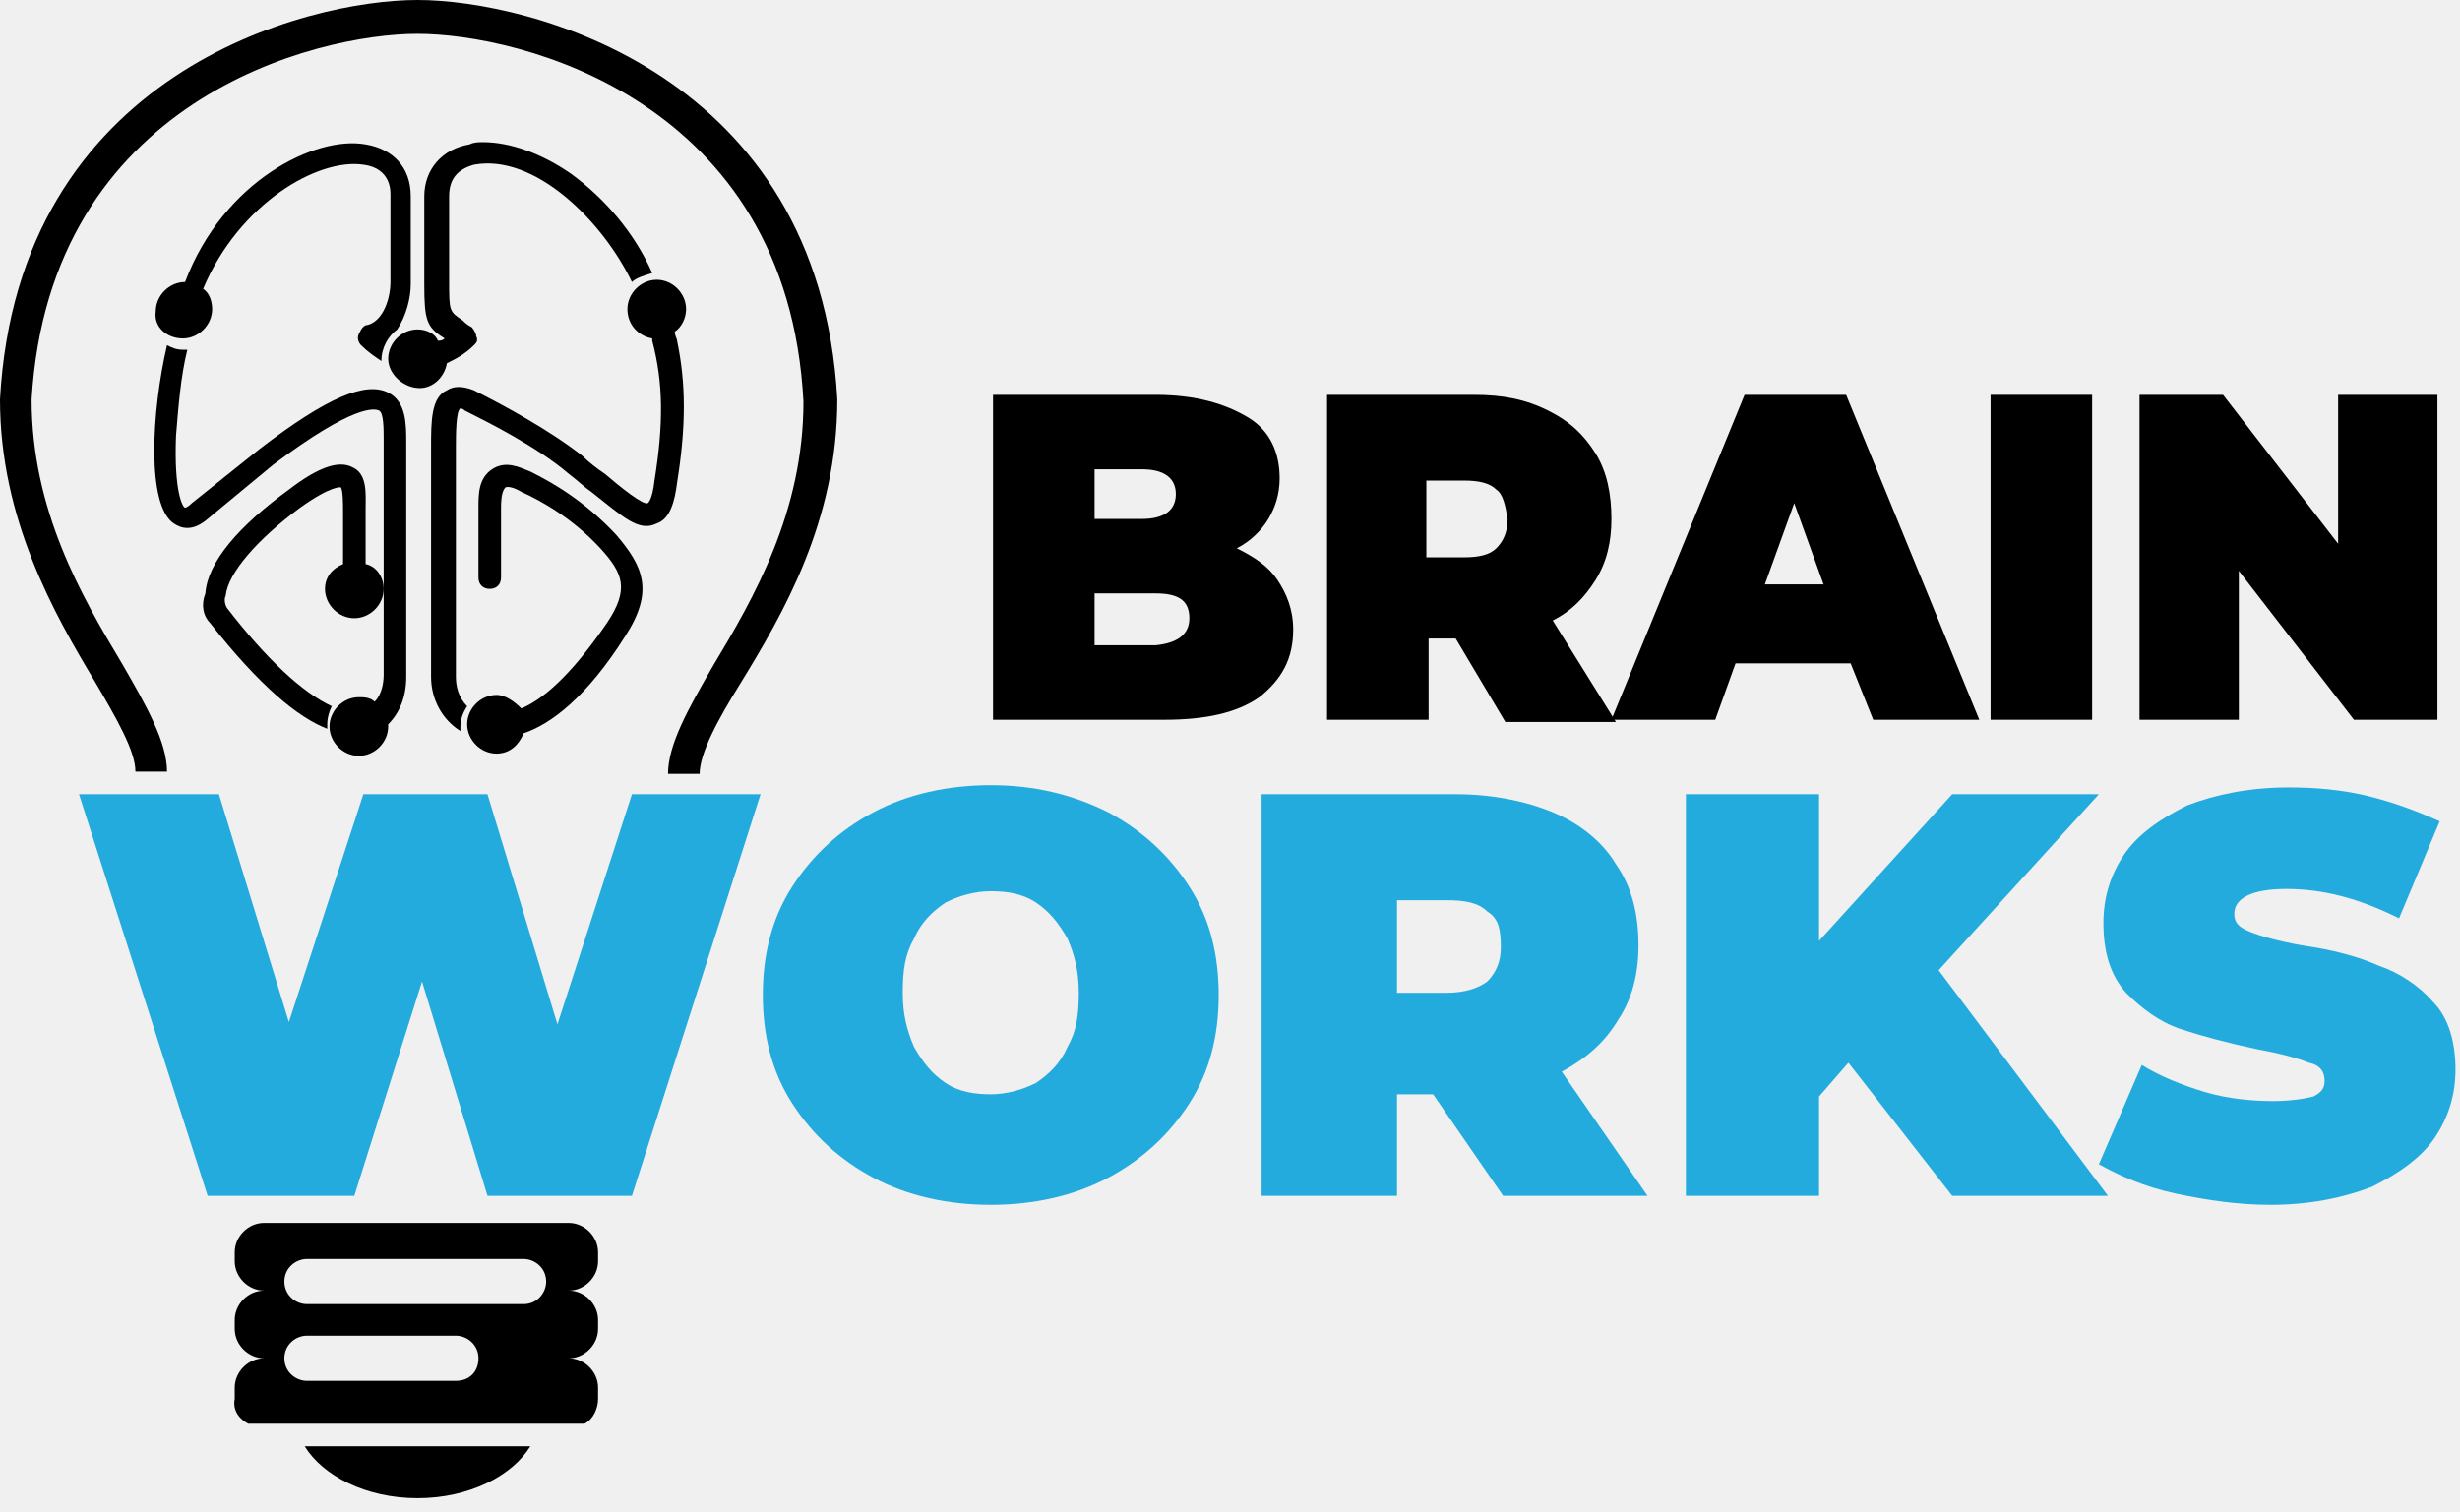
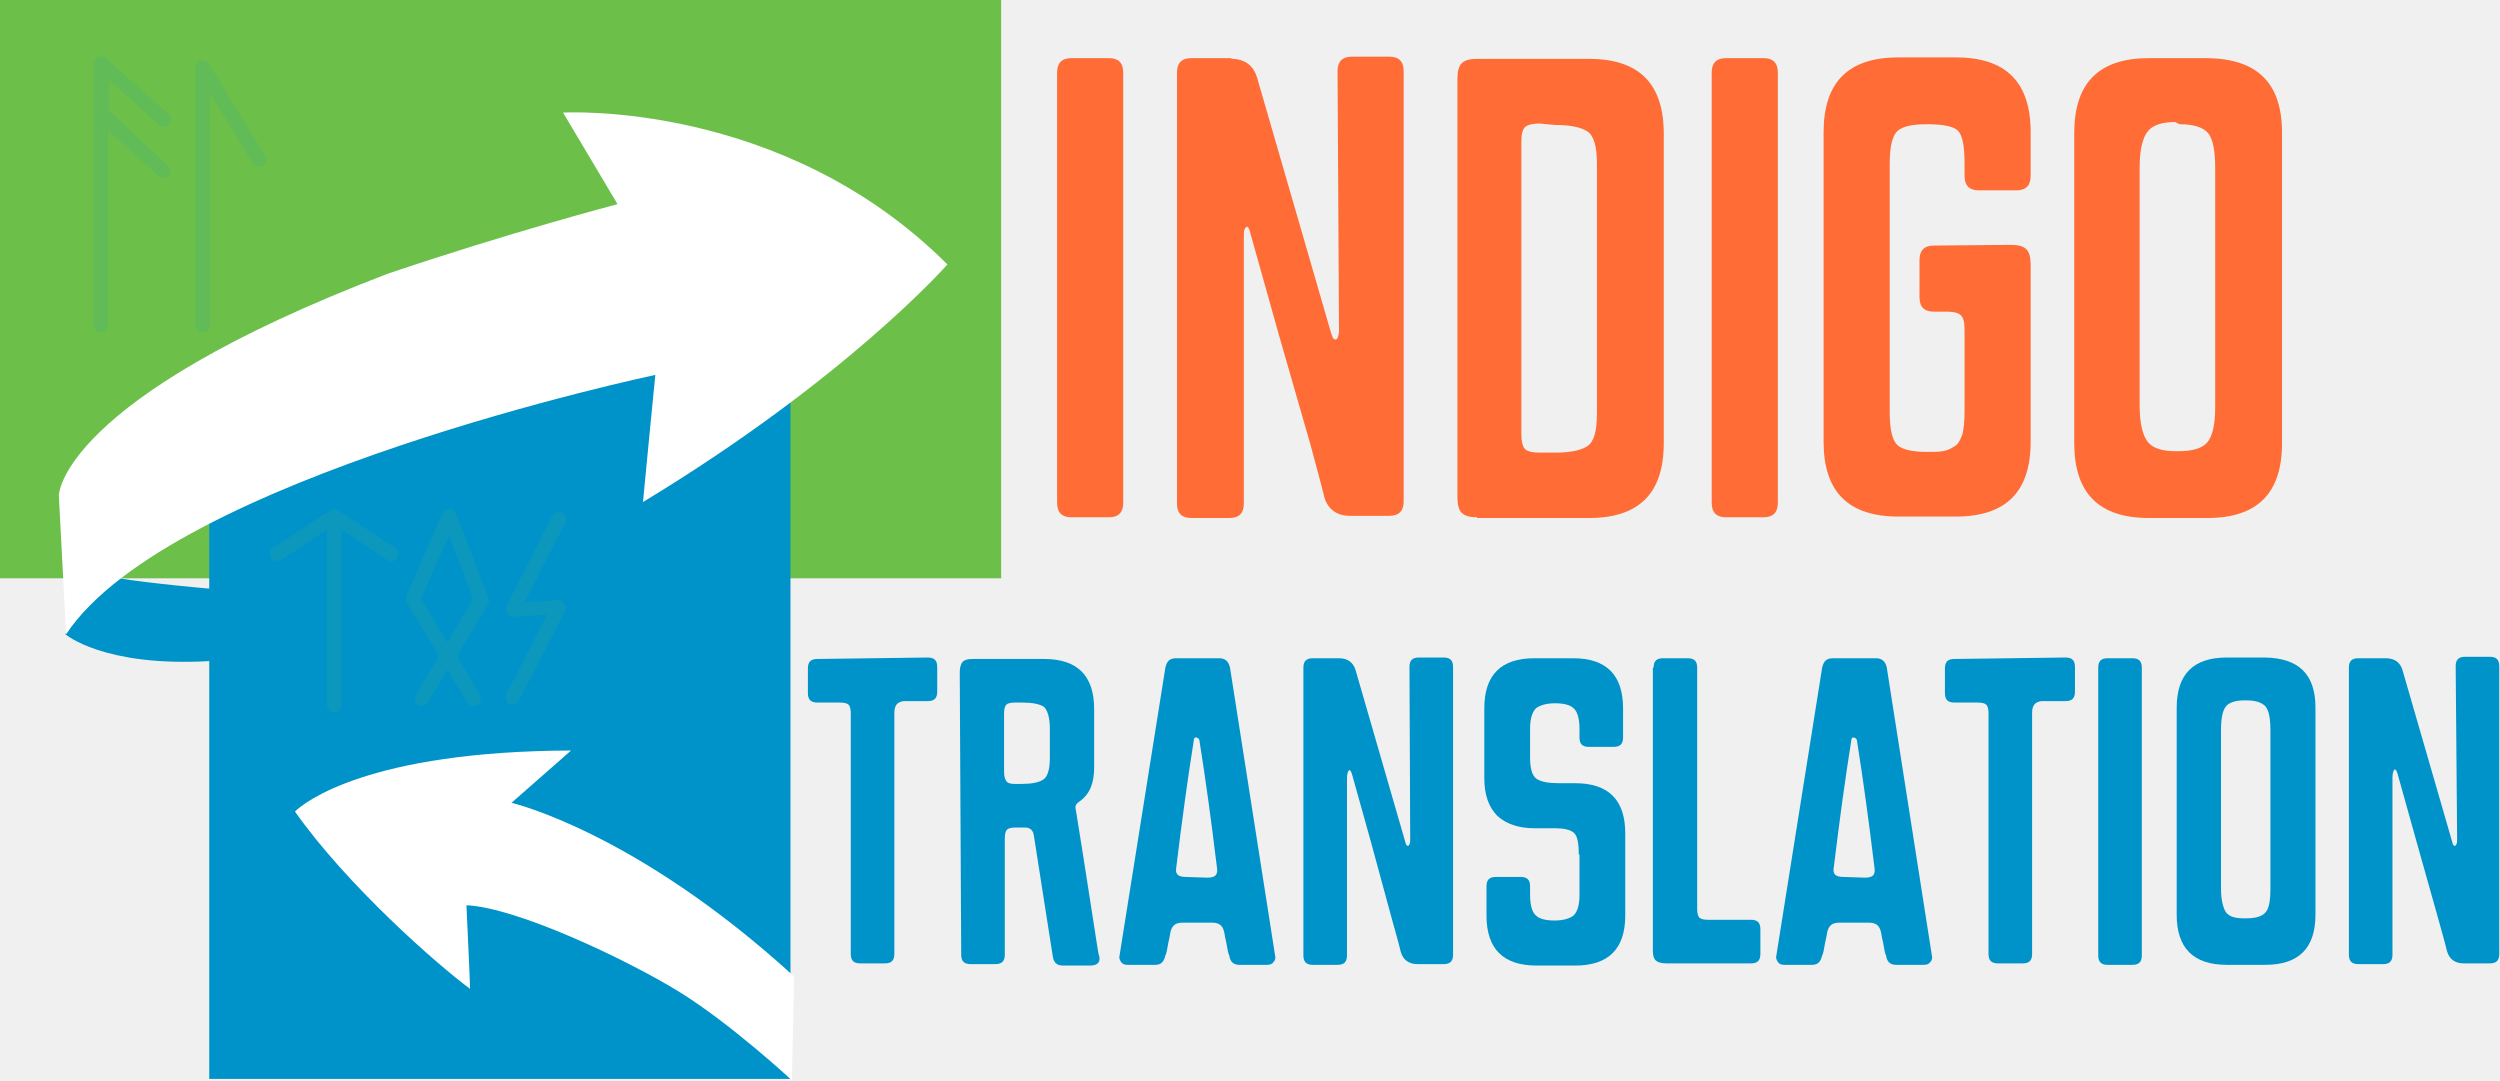
- <svg xmlns="http://www.w3.org/2000/svg" viewBox="0 0 109 67">
-   <path d="M56.6,25.7c0.4,0.6,0.7,1.3,0.7,2.2c0,1.3-0.5,2.2-1.5,3c-1,0.7-2.4,1-4.2,1H44V17.5h7.2c1.8,0,3.1,0.4,4.1,1  s1.4,1.6,1.4,2.7c0,0.7-0.2,1.3-0.5,1.8c-0.3,0.5-0.8,1-1.4,1.3C55.6,24.7,56.2,25.1,56.6,25.7z M48.5,20.8V23h2.1  c1,0,1.5-0.4,1.5-1.1s-0.5-1.1-1.5-1.1H48.5z M52.7,27.4c0-0.8-0.5-1.1-1.5-1.1h-2.7v2.3h2.7C52.2,28.5,52.7,28.1,52.7,27.4z" />
-   <path d="M64.5,28.3h-1.2v3.6h-4.5V17.5h6.5c1.3,0,2.3,0.2,3.3,0.7s1.6,1.1,2.1,1.9c0.5,0.8,0.7,1.8,0.7,2.9c0,1-0.2,1.9-0.7,2.7  s-1.1,1.4-1.9,1.8l2.8,4.5h-4.9L64.5,28.3z M66.3,21.7c-0.3-0.3-0.8-0.4-1.4-0.4h-1.7v3.4h1.7c0.6,0,1.1-0.1,1.4-0.4  c0.3-0.3,0.5-0.7,0.5-1.3C66.7,22.4,66.6,21.9,66.3,21.7z" />
-   <path d="M82,29.4h-5.1L76,31.9h-4.6l5.9-14.4h4.5l5.9,14.4H83L82,29.4z M80.8,25.9l-1.3-3.6l-1.3,3.6H80.8z" />
-   <path d="M88.2,17.5h4.5v14.4h-4.5V17.5z" />
-   <path d="M108,17.5v14.4h-3.7l-5.1-6.6v6.6h-4.4V17.5h3.7l5.1,6.6v-6.6H108z" />
-   <path fill="#24abde" d="M33.7,35.2L28,53h-6.4l-2.9-9.5l-3,9.5H9.2L3.5,35.2h6.2l3.1,10.1l3.3-10.1h5.5l3.1,10.2L28,35.2H33.7z" />
-   <path fill="#24abde" d="M38.7,52.2c-1.5-0.8-2.7-1.9-3.6-3.3c-0.9-1.4-1.3-3-1.3-4.8c0-1.8,0.4-3.4,1.3-4.8c0.9-1.4,2.1-2.5,3.6-3.3  c1.5-0.8,3.3-1.2,5.2-1.2s3.6,0.4,5.2,1.2c1.5,0.8,2.7,1.9,3.6,3.3c0.9,1.4,1.3,3,1.3,4.8c0,1.8-0.4,3.4-1.3,4.8  c-0.9,1.4-2.1,2.5-3.6,3.3c-1.5,0.8-3.3,1.2-5.2,1.2C42,53.4,40.2,53,38.7,52.2z M45.9,48c0.6-0.4,1.1-0.9,1.4-1.6  c0.4-0.7,0.5-1.4,0.5-2.4s-0.2-1.7-0.5-2.4c-0.4-0.7-0.8-1.2-1.4-1.6c-0.6-0.4-1.3-0.5-2-0.5s-1.4,0.2-2,0.5  c-0.6,0.4-1.1,0.9-1.4,1.6c-0.4,0.7-0.5,1.4-0.5,2.4s0.2,1.7,0.5,2.4c0.4,0.7,0.8,1.2,1.4,1.6c0.6,0.4,1.3,0.5,2,0.5  S45.3,48.3,45.9,48z" />
-   <path fill="#24abde" d="M63.5,48.5h-1.6V53h-6V35.2h8.6c1.6,0,3.1,0.3,4.3,0.8s2.2,1.3,2.8,2.3c0.7,1,1,2.2,1,3.6  c0,1.3-0.3,2.4-0.9,3.3c-0.6,1-1.4,1.7-2.5,2.3L73,53h-6.4L63.5,48.5z M65.9,40.4c-0.4-0.4-1-0.5-1.8-0.5h-2.2V44h2.2  c0.8,0,1.4-0.2,1.8-0.5c0.4-0.4,0.6-0.9,0.6-1.5C66.5,41.2,66.4,40.7,65.9,40.4z" />
-   <path fill="#24abde" d="M81.9,47.1l-1.3,1.5V53h-5.9V35.2h5.9v6.5l5.9-6.5H93L85.9,43l7.5,10h-6.9L81.9,47.1z" />
-   <path fill="#24abde" d="M96.4,52.9c-1.4-0.3-2.5-0.8-3.4-1.3l1.9-4.4c0.8,0.5,1.8,0.9,2.8,1.2c1,0.3,2.1,0.4,3,0.4  c0.8,0,1.4-0.1,1.8-0.2c0.4-0.2,0.5-0.4,0.5-0.7c0-0.4-0.2-0.7-0.7-0.8c-0.5-0.2-1.2-0.4-2.3-0.6c-1.4-0.3-2.5-0.6-3.4-0.9  c-0.9-0.3-1.7-0.9-2.4-1.6c-0.7-0.8-1-1.8-1-3.1c0-1.1,0.3-2.1,0.9-3c0.6-0.9,1.6-1.6,2.8-2.2c1.3-0.5,2.8-0.8,4.5-0.8  c1.2,0,2.4,0.1,3.6,0.4c1.2,0.3,2.2,0.7,3.1,1.1l-1.8,4.3c-1.8-0.9-3.4-1.3-5-1.3c-1.5,0-2.3,0.4-2.3,1.1c0,0.4,0.2,0.6,0.7,0.8  c0.5,0.2,1.2,0.4,2.3,0.6c1.4,0.2,2.5,0.5,3.4,0.9c0.9,0.3,1.8,0.9,2.4,1.6c0.7,0.7,1,1.8,1,3c0,1.1-0.3,2.1-0.9,3  c-0.6,0.9-1.6,1.6-2.8,2.2c-1.3,0.5-2.8,0.8-4.5,0.8C99.2,53.4,97.8,53.2,96.4,52.9z" />
-   <path d="M11,63.1h14.9c0.4-0.2,0.6-0.7,0.6-1.1v-0.5c0-0.7-0.6-1.3-1.3-1.3c0.7,0,1.3-0.6,1.3-1.3v-0.4c0-0.7-0.6-1.3-1.3-1.3  c0.7,0,1.3-0.6,1.3-1.3v-0.4c0-0.7-0.6-1.3-1.3-1.3H11.7c-0.7,0-1.3,0.6-1.3,1.3v0.4c0,0.7,0.6,1.3,1.3,1.3c-0.7,0-1.3,0.6-1.3,1.3  v0.4c0,0.7,0.6,1.3,1.3,1.3c-0.7,0-1.3,0.6-1.3,1.3V62C10.3,62.5,10.6,62.9,11,63.1z M13.6,55.8h9.6c0.5,0,1,0.4,1,1  c0,0.5-0.4,1-1,1h-9.6c-0.5,0-1-0.4-1-1C12.6,56.2,13.1,55.8,13.6,55.8z M13.6,59.2h6.6c0.5,0,1,0.4,1,1s-0.4,1-1,1h-6.6  c-0.5,0-1-0.4-1-1S13.1,59.2,13.6,59.2z" />
-   <path d="M13.5,64.1c0.8,1.3,2.7,2.3,5,2.3s4.2-1,5-2.3H13.5z" />
-   <path d="M37.1,17.7C36.3,3.2,23.4,0,18.5,0l0,0l0,0l0,0C13.6,0,0.8,3.2,0,17.7v0c0,5.3,2.4,9.5,4.2,12.5c1,1.7,1.8,3.1,1.8,4l1.4,0  c0-1.3-0.9-2.9-2-4.8c-1.8-3-4-6.8-4-11.7C2.2,4.4,14,1.5,18.5,1.5l0,0l0,0l0,0c4.5,0,16.4,2.9,17.1,16.3c0,4.9-2.2,8.7-4,11.7  c-1.1,1.9-2,3.5-2,4.8l1.4,0c0-0.9,0.8-2.4,1.8-4C34.7,27.2,37.1,23.1,37.1,17.7L37.1,17.7z" />
-   <path d="M22,30.8c-0.7,0-1.3,0.6-1.3,1.3s0.6,1.3,1.3,1.3c0.6,0,1-0.4,1.2-0.9c1.2-0.4,2.8-1.6,4.5-4.3c1.3-2,0.8-3.1-0.4-4.5  c-1.4-1.5-2.8-2.3-3.8-2.8c-0.5-0.2-1.1-0.5-1.7-0.1c-0.6,0.4-0.6,1.1-0.6,1.7v3.1c0,0.3,0.2,0.5,0.5,0.5s0.5-0.2,0.5-0.5v-3.1  c0-0.6,0.1-0.8,0.2-0.9c0,0,0.2-0.1,0.7,0.2c0.9,0.4,2.3,1.2,3.5,2.5c1,1.1,1.3,1.8,0.3,3.3c-1.3,1.9-2.6,3.3-3.8,3.8l0,0  C22.8,31.1,22.4,30.8,22,30.8z M23.2,32.2c0,0,0-0.1,0-0.1C23.2,32.1,23.2,32.2,23.2,32.2z M23.2,32.4  C23.2,32.4,23.2,32.4,23.2,32.4C23.2,32.4,23.2,32.4,23.2,32.4z M23.2,32.3C23.2,32.3,23.2,32.3,23.2,32.3  C23.2,32.3,23.2,32.3,23.2,32.3z M23.2,31.8C23.2,31.8,23.2,31.8,23.2,31.8C23.2,31.8,23.2,31.8,23.2,31.8z M23.2,32L23.2,32  C23.2,31.9,23.2,31.9,23.2,32z" />
-   <path d="M19.1,19.8v4.2v6c0,1,0.5,1.9,1.3,2.4c0-0.1,0-0.1,0-0.2c0-0.3,0.1-0.6,0.3-0.9c-0.4-0.4-0.5-0.9-0.5-1.3v-6v-4v-0.2  c0-0.5,0-1.6,0.2-1.7c0,0,0.1,0,0.2,0.1c1,0.5,3.2,1.6,4.6,2.8c0.4,0.3,0.7,0.6,1,0.8c1.4,1.1,2.1,1.8,2.9,1.4  c0.6-0.2,0.8-1,0.9-1.8c0.4-2.5,0.4-4.4,0-6.3c0-0.1-0.1-0.2-0.1-0.4c0.3-0.2,0.5-0.6,0.5-1c0-0.7-0.6-1.3-1.3-1.3  c-0.7,0-1.3,0.6-1.3,1.3c0,0.7,0.5,1.2,1.1,1.3c0,0,0,0.1,0,0.1c0.5,1.9,0.5,3.7,0.1,6.2c-0.1,0.9-0.3,1-0.3,1  c-0.2,0.1-1.2-0.7-1.9-1.3c-0.3-0.2-0.7-0.5-1-0.8c-1.4-1.1-3.4-2.2-4.8-2.9c-0.5-0.2-0.9-0.2-1.2,0C19.1,17.6,19.1,18.7,19.1,19.8  z M29.8,14.8C29.8,14.8,29.9,14.8,29.8,14.8C29.9,14.8,29.8,14.8,29.8,14.8z M29.4,15C29.4,15,29.5,15,29.4,15  C29.4,15,29.4,15,29.4,15z M29.5,15C29.5,15,29.5,14.9,29.5,15C29.5,14.9,29.5,15,29.5,15z M29.6,14.9  C29.7,14.9,29.7,14.9,29.6,14.9C29.7,14.9,29.7,14.9,29.6,14.9z M29.7,14.9C29.8,14.9,29.8,14.8,29.7,14.9  C29.8,14.9,29.7,14.9,29.7,14.9z M29.2,15c0,0-0.1,0-0.1,0C29.2,15,29.2,15,29.2,15z M29.3,15C29.3,15,29.3,15,29.3,15  C29.3,15,29.3,15,29.3,15z" />
-   <path d="M18.6,17.2c0.6,0,1.1-0.5,1.2-1.1c0.4-0.2,0.8-0.4,1.2-0.8c0.1-0.1,0.2-0.2,0.1-0.4c0-0.1-0.1-0.3-0.2-0.4  c-0.2-0.1-0.3-0.2-0.4-0.3c-0.6-0.4-0.6-0.4-0.6-1.8V8.7c0-0.8,0.4-1.2,1.1-1.4c2.7-0.5,5.7,2.5,7,5.2c0.2-0.2,0.6-0.3,0.9-0.4  c-0.8-1.8-2.1-3.3-3.6-4.4c-1.3-0.9-2.7-1.4-3.9-1.4c-0.2,0-0.4,0-0.6,0.1c-1.2,0.2-2,1.1-2,2.3v3.9c0,1.6,0.1,1.9,0.9,2.4  c-0.1,0.1-0.2,0.1-0.3,0.1l0,0c-0.1-0.3-0.5-0.5-0.9-0.5c-0.7,0-1.3,0.6-1.3,1.3S17.9,17.2,18.6,17.2z M19.8,16c0,0,0-0.1,0-0.1  c0,0,0-0.1,0-0.1c0,0,0,0.1,0,0.1C19.8,16,19.8,16,19.8,16z M19.8,15.7C19.8,15.7,19.8,15.8,19.8,15.7  C19.8,15.8,19.8,15.7,19.8,15.7z M19.8,15.5L19.8,15.5C19.8,15.5,19.8,15.5,19.8,15.5z M19.8,15.7C19.8,15.6,19.8,15.6,19.8,15.7  C19.8,15.6,19.8,15.6,19.8,15.7z" />
-   <path d="M7.7,23.2C8,23.4,8.5,23.6,9.2,23l2.9-2.4c3.6-2.7,4.5-2.5,4.7-2.4c0.2,0.1,0.2,0.8,0.2,1.3c0,0.1,0,0.2,0,0.2v4.2v6  c0,0.4-0.1,0.9-0.4,1.2c-0.2-0.2-0.5-0.2-0.7-0.2c-0.7,0-1.3,0.6-1.3,1.3s0.6,1.3,1.3,1.3s1.3-0.6,1.3-1.3c0,0,0-0.1,0-0.1  c0.5-0.5,0.8-1.2,0.8-2.1v-6v-4.2c0-0.1,0-0.2,0-0.2c0-0.8,0-1.8-0.8-2.2c-1-0.5-2.7,0.2-5.7,2.5c0,0,0,0,0,0l-3,2.4  c-0.2,0.2-0.3,0.2-0.3,0.2c-0.1,0-0.5-0.7-0.4-3.2c0.1-1.2,0.2-2.6,0.5-3.8c-0.1,0-0.1,0-0.2,0c-0.3,0-0.5-0.1-0.7-0.2  C6.7,18.3,6.5,22.4,7.7,23.2z" />
-   <path d="M9.3,27.6c2.2,2.8,3.9,4.2,5.2,4.7c0-0.1,0-0.1,0-0.2c0-0.3,0.1-0.6,0.2-0.8c-1.3-0.6-2.9-2.1-4.6-4.3  c-0.1-0.1-0.2-0.4-0.1-0.6c0.1-1,1.4-2.5,3.3-3.9c1.4-1,1.8-0.9,1.8-0.9c0.1,0.1,0.1,0.8,0.1,1c0,0.1,0,0.3,0,0.4v2l0,0  c-0.5,0.2-0.8,0.6-0.8,1.1c0,0.7,0.6,1.3,1.3,1.3c0.7,0,1.3-0.6,1.3-1.3c0-0.5-0.3-1-0.8-1.1l0,0v-2c0-0.1,0-0.2,0-0.4  c0-0.7,0.1-1.6-0.6-1.9c-0.6-0.3-1.5,0-2.8,1c-2.2,1.6-3.6,3.2-3.7,4.6C8.9,26.8,9,27.3,9.3,27.6z" />
-   <path d="M8.1,15c0.7,0,1.3-0.6,1.3-1.3c0-0.3-0.1-0.7-0.4-0.9l0,0C10.6,9,14.1,7,16.1,7.3c0.8,0.1,1.2,0.6,1.2,1.3v3.9  c0,0.7-0.3,1.7-1,1.9c-0.2,0-0.3,0.2-0.4,0.4c-0.1,0.2,0,0.4,0.1,0.5c0.3,0.3,0.6,0.5,0.9,0.7c0,0,0,0,0,0c0-0.6,0.3-1.1,0.7-1.4  c0.4-0.6,0.6-1.4,0.6-2V8.7c0-1.3-0.8-2.1-2-2.3C14,6,9.9,8,8.2,12.5l0,0l0,0c-0.7,0-1.3,0.6-1.3,1.3C6.8,14.5,7.4,15,8.1,15z   M8.3,12.5L8.3,12.5L8.3,12.5z M8.7,12.7L8.7,12.7L8.7,12.7z M8.6,12.6L8.6,12.6L8.6,12.6z M8.5,12.6L8.5,12.6L8.5,12.6z M8.4,12.5  C8.4,12.5,8.4,12.5,8.4,12.5C8.4,12.5,8.4,12.5,8.4,12.5z" />
+ <svg xmlns="http://www.w3.org/2000/svg" xmlns:xlink="http://www.w3.org/1999/xlink" version="1.1" id="Layer_1" x="0px" y="0px" viewBox="0 0 344.1 148.7" style="enable-background:new 0 0 344.1 148.7;" xml:space="preserve">
+   <style type="text/css">
+ 	.st0{clip-path:url(#SVGID_2_);fill:#6CC04A;}
+ 	.st1{clip-path:url(#SVGID_2_);fill:#0093C9;}
+ 	.st2{clip-path:url(#SVGID_2_);}
+ 	.st3{clip-path:url(#SVGID_4_);fill:#0093C9;}
+ 	.st4{clip-path:url(#SVGID_4_);fill:#FFFFFF;}
+ 	.st5{clip-path:url(#SVGID_4_);fill:#FF6C36;}
+ 	.st6{opacity:0.1;clip-path:url(#SVGID_4_);}
+ 	.st7{clip-path:url(#SVGID_6_);fill:#0093C9;}
+ 	.st8{clip-path:url(#SVGID_8_);fill:#0093C9;}
+ 	.st9{clip-path:url(#SVGID_10_);fill:#6CC04A;}
+ 	.st10{clip-path:url(#SVGID_12_);fill:#6CC04A;}
+ 	.st11{clip-path:url(#SVGID_14_);fill:#6CC04A;}
+ </style>
+   <g>
+     <defs>
+       <rect id="SVGID_1_" width="344.1" height="148.7" />
+     </defs>
+     <clipPath id="SVGID_2_">
+       <use xlink:href="#SVGID_1_" style="overflow:visible;" />
+     </clipPath>
+     <rect y="0" class="st0" width="137.8" height="79.6" />
+     <rect x="28.8" y="50.4" class="st1" width="80" height="98.1" />
+     <g class="st2">
+       <defs>
+         <rect id="SVGID_3_" width="344.1" height="148.7" />
+       </defs>
+       <clipPath id="SVGID_4_">
+         <use xlink:href="#SVGID_3_" style="overflow:visible;" />
+       </clipPath>
+       <path class="st3" d="M16.4,79.6c4.2,0.7,12.2,1.4,12.2,1.4l23.6,0.3l-23.5,9.7c-14.5,0.8-19.7-3.7-19.7-3.7l2.3-5.4L16.4,79.6z" />
+       <path class="st4" d="M109,148.7c0,0-8.5-7.9-15.7-12.3c-7.2-4.4-22.2-11.5-29.1-11.8c0,0,0.5,10.6,0.5,11.5    c-4.5-3.3-17-14.3-24.1-24.4c1.3-1.3,10.2-8.3,38-8.4l-8.2,7.2c0,0,17,3.9,38.9,23.9L109,148.7z" />
+       <path class="st5" d="M145.5,10c0-1.3,0.6-2,2-2h5.1c1.3,0,2,0.6,2,2v59.2c0,1.3-0.6,2-2,2h-5.1c-1.3,0-2-0.6-2-2V10z" />
+       <path class="st5" d="M169.5,8.1c1.8,0,3,0.9,3.5,2.5l10.2,35.2c0.2,0.6,0.3,0.9,0.5,0.9c0.2,0.1,0.3,0,0.4-0.2    c0.1-0.2,0.2-0.6,0.2-0.9l-0.2-35.8c0-1.3,0.6-2,2-2h5.1c1.3,0,2,0.6,2,2v59.2c0,1.3-0.6,2-2,2h-5.4c-1.8,0-3-0.9-3.5-2.5    c0-0.1-0.6-2.4-1.9-7.2L176,46l-3.9-13.9c-0.2-0.9-0.5-1.1-0.7-0.7c-0.2,0.2-0.2,0.7-0.2,1.4v36.5c0,1.3-0.6,2-2,2H164    c-1.3,0-2-0.6-2-2V10c0-1.3,0.6-2,2-2H169.5z" />
+       <path class="st5" d="M203.3,71.2c-1,0-1.7-0.2-2.1-0.6c-0.4-0.4-0.6-1.1-0.6-2.1V10.8c0-1,0.2-1.7,0.6-2.1    c0.4-0.4,1.1-0.6,2.1-0.6h15.4c6.9,0,10.3,3.4,10.3,10.3V61c0,6.9-3.4,10.3-10.3,10.3H203.3z M211.9,17c-1,0-1.7,0.2-2,0.5    c-0.3,0.3-0.5,0.9-0.5,2v40.3c0,1,0.2,1.7,0.5,2c0.3,0.3,0.9,0.5,2,0.5h2.1c2.1,0,3.6-0.3,4.5-0.9c0.9-0.6,1.3-2.1,1.3-4.4V22.5    c0-2.3-0.4-3.8-1.3-4.4c-0.9-0.6-2.4-0.9-4.5-0.9L211.9,17z" />
+       <path class="st5" d="M235.6,10c0-1.3,0.6-2,2-2h5.1c1.3,0,2,0.6,2,2v59.2c0,1.3-0.6,2-2,2h-5.1c-1.3,0-2-0.6-2-2V10z" />
+       <path class="st5" d="M276.8,33.7c1,0,1.7,0.2,2.1,0.6c0.4,0.4,0.6,1.1,0.6,2.1v24.4c0,6.9-3.4,10.3-10.3,10.3h-7.9    c-6.9,0-10.3-3.4-10.3-10.3V18.2c0-6.9,3.4-10.3,10.3-10.3h7.9c6.9,0,10.3,3.4,10.3,10.3v6c0,1.3-0.6,2-2,2h-5.1c-1.3,0-2-0.6-2-2    v-1.8c0-2.3-0.3-3.8-0.9-4.4c-0.6-0.6-2-0.9-4.3-0.9c-2,0-3.3,0.3-4,0.9c-0.7,0.6-1.1,2.1-1.1,4.5v34.3c0,2.4,0.4,3.9,1.1,4.5    c0.7,0.6,2.1,0.9,4,0.9c1,0,1.7,0,2.2-0.1c0.5-0.1,0.9-0.2,1.5-0.6c0.6-0.3,0.9-0.9,1.2-1.7c0.2-0.8,0.3-1.8,0.3-3.2V45.2    c0-0.9-0.2-1.5-0.5-1.8c-0.3-0.3-0.9-0.5-1.8-0.5h-1.9c-1.3,0-2-0.6-2-2v-5.1c0-1.3,0.6-2,2-2L276.8,33.7z" />
+       <path class="st5" d="M314.1,18.3V61c0,6.9-3.4,10.3-10.3,10.3h-8c-6.9,0-10.3-3.4-10.3-10.3V18.3c0-6.9,3.4-10.3,10.3-10.3h8    C310.7,8.1,314.1,11.4,314.1,18.3 M299.4,16.8c-1.8,0-3.1,0.4-3.8,1.3s-1.1,2.5-1.1,5v32.7c0,2.4,0.4,4.1,1.1,5    c0.7,0.9,2,1.3,3.8,1.3h0.8h-0.3c1.9,0,3.2-0.4,3.9-1.2c0.7-0.8,1.1-2.4,1.1-4.9V23.2c0-2.4-0.3-4.1-1-4.9c-0.7-0.8-2-1.2-3.9-1.2    L299.4,16.8z" />
+       <path class="st3" d="M127.7,90.5c0.9,0,1.3,0.4,1.3,1.3v3.4c0,0.9-0.4,1.3-1.3,1.3h-3.3c-0.9,0.1-1.3,0.6-1.3,1.6v33.2    c0,0.9-0.4,1.3-1.3,1.3h-3.4c-0.9,0-1.3-0.4-1.3-1.3V98.2c0-0.6-0.1-1-0.3-1.2c-0.2-0.2-0.6-0.3-1.2-0.3h-3.1    c-0.9,0-1.3-0.4-1.3-1.3v-3.4c0-0.9,0.4-1.3,1.3-1.3L127.7,90.5z" />
+       <path class="st3" d="M132.1,92.5c0-0.7,0.2-1.2,0.4-1.4c0.3-0.3,0.7-0.4,1.4-0.4h9.8c4.6,0,6.9,2.3,6.9,6.9v8c0,2.2-0.6,3.7-2,4.7    c-0.3,0.2-0.4,0.3-0.5,0.5c-0.1,0.2-0.1,0.4,0,0.8l1.1,6.9l1.4,9c0.4,2.6,0.6,4,0.7,4.1c0.2,0.9-0.3,1.3-1.3,1.3h-3.7    c-0.8,0-1.3-0.4-1.4-1.3l-2.6-16.6c-0.1-0.7-0.5-1.1-1.2-1.1h-1.3c-0.6,0-1,0.1-1.2,0.3c-0.2,0.2-0.3,0.6-0.3,1.2v16    c0,0.9-0.4,1.3-1.3,1.3h-3.4c-0.9,0-1.3-0.4-1.3-1.3L132.1,92.5z M139.7,96.7c-0.6,0-1,0.1-1.2,0.3c-0.2,0.2-0.3,0.6-0.3,1.2v8    c0,0.6,0.1,1,0.3,1.3c0.2,0.3,0.6,0.4,1.2,0.4h0.9c1.4,0,2.4-0.2,3-0.6c0.6-0.4,0.9-1.4,0.9-3v-4c0-1.5-0.3-2.5-0.8-3    c-0.6-0.4-1.6-0.6-3-0.6H139.7z" />
+       <path class="st3" d="M175.5,131.5c0.1,0.4,0,0.7-0.2,0.9c-0.2,0.3-0.5,0.4-0.9,0.4h-3.8c-0.8,0-1.3-0.4-1.4-1.3    c-0.1-0.1-0.1-0.3-0.2-0.6l-0.2-1.1c-0.1-0.4-0.2-0.9-0.3-1.5c-0.2-0.9-0.7-1.3-1.6-1.3h-4.2c-0.9,0-1.4,0.4-1.6,1.3    c-0.1,0.6-0.2,1.1-0.3,1.5l-0.2,1.1c-0.1,0.3-0.1,0.5-0.2,0.6c-0.2,0.9-0.6,1.3-1.4,1.3h-3.8c-0.4,0-0.7-0.1-0.9-0.4    c-0.2-0.3-0.3-0.6-0.2-0.9l6.3-39.6c0.2-0.9,0.6-1.3,1.5-1.3h5.9c0.8,0,1.3,0.4,1.5,1.3L175.5,131.5z M166.2,120.8    c0.5,0,0.9-0.1,1.1-0.3c0.2-0.2,0.3-0.6,0.2-1.1c-0.8-6.6-1.6-12.4-2.4-17.4c0-0.2-0.1-0.3-0.2-0.4c-0.2-0.1-0.3-0.1-0.4-0.1    c-0.1,0.1-0.2,0.2-0.2,0.5c-0.8,5-1.6,10.8-2.4,17.4c-0.1,0.5,0,0.8,0.2,1c0.2,0.2,0.6,0.3,1.1,0.3L166.2,120.8z" />
+       <path class="st3" d="M184.3,90.6c1.2,0,2,0.6,2.3,1.7l6.8,23.5c0.1,0.4,0.2,0.6,0.3,0.6c0.1,0.1,0.2,0,0.3-0.2    c0.1-0.2,0.1-0.4,0.1-0.6L194,91.8c0-0.9,0.4-1.3,1.3-1.3h3.4c0.9,0,1.3,0.4,1.3,1.3v39.6c0,0.9-0.4,1.3-1.3,1.3h-3.6    c-1.2,0-2-0.6-2.3-1.7c0-0.1-0.4-1.6-1.3-4.8l-2.8-10.3l-2.6-9.3c-0.2-0.6-0.3-0.7-0.5-0.5c-0.1,0.2-0.2,0.5-0.2,1v24.4    c0,0.9-0.4,1.3-1.3,1.3h-3.4c-0.9,0-1.3-0.4-1.3-1.3V91.9c0-0.9,0.4-1.3,1.3-1.3H184.3z" />
+       <path class="st3" d="M217.3,117.6c0-1.6-0.2-2.6-0.7-3c-0.5-0.4-1.3-0.6-2.6-0.6h-2.8c-2.2,0-3.9-0.6-5.1-1.7    c-1.2-1.2-1.8-2.9-1.8-5.2v-9.6c0-4.6,2.3-6.9,6.9-6.9h5.3c4.6,0,6.9,2.3,6.9,6.9v4c0,0.9-0.4,1.3-1.3,1.3h-3.4    c-0.9,0-1.3-0.4-1.3-1.3v-1.2c0-1.4-0.3-2.4-0.8-2.8c-0.5-0.5-1.4-0.7-2.6-0.7c-1.2,0-2.1,0.3-2.6,0.7c-0.5,0.5-0.8,1.4-0.8,2.8v4    c0,1.5,0.3,2.5,0.9,2.9c0.6,0.4,1.6,0.6,3,0.6h2.3c4.6,0,6.9,2.3,6.9,6.9v11.3c0,4.6-2.3,6.9-6.9,6.9h-5.3c-4.6,0-6.9-2.3-6.9-6.9    v-4c0-0.9,0.4-1.3,1.3-1.3h3.4c0.9,0,1.3,0.4,1.3,1.3v1.2c0,1.4,0.3,2.4,0.8,2.8c0.5,0.5,1.4,0.7,2.6,0.7c1.2,0,2.1-0.3,2.6-0.7    c0.5-0.5,0.8-1.4,0.8-2.8v-5.6L217.3,117.6z" />
+       <path class="st3" d="M227.6,91.9c0-0.9,0.4-1.3,1.3-1.3h3.4c0.9,0,1.3,0.4,1.3,1.3v33.2c0,0.6,0.1,1,0.3,1.2    c0.2,0.2,0.6,0.3,1.2,0.3h5.9c0.9,0,1.3,0.4,1.3,1.3v3.4c0,0.9-0.4,1.3-1.3,1.3h-11.7c-0.7,0-1.2-0.2-1.4-0.4    c-0.3-0.3-0.4-0.7-0.4-1.4V91.9z" />
+       <path class="st3" d="M265.9,131.5c0.1,0.4,0,0.7-0.2,0.9c-0.2,0.3-0.5,0.4-0.9,0.4H261c-0.8,0-1.3-0.4-1.4-1.3    c-0.1-0.1-0.1-0.3-0.2-0.6l-0.2-1.1c-0.1-0.4-0.2-0.9-0.3-1.5c-0.2-0.9-0.7-1.3-1.6-1.3h-4.2c-0.9,0-1.4,0.4-1.6,1.3    c-0.1,0.6-0.2,1.1-0.3,1.5l-0.2,1.1c-0.1,0.3-0.1,0.5-0.2,0.6c-0.2,0.9-0.6,1.3-1.4,1.3h-3.8c-0.4,0-0.7-0.1-0.9-0.4    c-0.2-0.3-0.3-0.6-0.2-0.9l6.3-39.6c0.2-0.9,0.6-1.3,1.5-1.3h5.9c0.8,0,1.3,0.4,1.5,1.3L265.9,131.5z M256.7,120.8    c0.5,0,0.9-0.1,1.1-0.3c0.2-0.2,0.3-0.6,0.2-1.1c-0.8-6.6-1.6-12.4-2.4-17.4c0-0.2-0.1-0.3-0.2-0.4c-0.2-0.1-0.3-0.1-0.4-0.1    c-0.1,0.1-0.2,0.2-0.2,0.5c-0.8,5-1.6,10.8-2.4,17.4c-0.1,0.5,0,0.8,0.2,1c0.2,0.2,0.6,0.3,1.1,0.3L256.7,120.8z" />
+       <path class="st3" d="M284.3,90.5c0.9,0,1.3,0.4,1.3,1.3v3.4c0,0.9-0.4,1.3-1.3,1.3H281c-0.9,0.1-1.3,0.6-1.3,1.6v33.2    c0,0.9-0.4,1.3-1.3,1.3h-3.4c-0.9,0-1.3-0.4-1.3-1.3V98.2c0-0.6-0.1-1-0.3-1.2c-0.2-0.2-0.6-0.3-1.2-0.3H269    c-0.9,0-1.3-0.4-1.3-1.3v-3.4c0-0.9,0.4-1.3,1.3-1.3L284.3,90.5z" />
+       <path class="st3" d="M288.8,91.9c0-0.9,0.4-1.3,1.3-1.3h3.4c0.9,0,1.3,0.4,1.3,1.3v39.6c0,0.9-0.4,1.3-1.3,1.3h-3.4    c-0.9,0-1.3-0.4-1.3-1.3V91.9z" />
+       <path class="st3" d="M318.7,97.4v28.5c0,4.6-2.3,6.9-6.9,6.9h-5.3c-4.6,0-6.9-2.3-6.9-6.9V97.4c0-4.6,2.3-6.9,6.9-6.9h5.3    C316.4,90.6,318.7,92.8,318.7,97.4 M308.9,96.4c-1.2,0-2.1,0.3-2.5,0.8c-0.5,0.6-0.7,1.7-0.7,3.3v21.8c0,1.6,0.3,2.7,0.7,3.3    c0.5,0.6,1.3,0.8,2.5,0.8h0.5h-0.2c1.3,0,2.2-0.3,2.6-0.8c0.5-0.5,0.7-1.6,0.7-3.3v-21.8c0-1.6-0.2-2.7-0.7-3.3    c-0.5-0.5-1.3-0.8-2.6-0.8L308.9,96.4z" />
+       <path class="st3" d="M328.4,90.6c1.2,0,2,0.6,2.3,1.7l6.8,23.5c0.1,0.4,0.2,0.6,0.3,0.6c0.1,0.1,0.2,0,0.3-0.2    c0.1-0.2,0.1-0.4,0.1-0.6l-0.2-23.9c0-0.9,0.4-1.3,1.3-1.3h3.4c0.9,0,1.3,0.4,1.3,1.3v39.6c0,0.9-0.4,1.3-1.3,1.3h-3.6    c-1.2,0-2-0.6-2.3-1.7c0-0.1-0.4-1.6-1.3-4.8l-2.9-10.3l-2.6-9.3c-0.2-0.6-0.3-0.7-0.5-0.5c-0.1,0.2-0.2,0.5-0.2,1v24.4    c0,0.9-0.4,1.3-1.3,1.3h-3.4c-0.9,0-1.3-0.4-1.3-1.3V91.9c0-0.9,0.4-1.3,1.3-1.3H328.4z" />
+       <path class="st4" d="M9.1,87.3L8.1,68.2c0,0,0-13.2,45.2-30.5C70.1,32,85,28.1,85,28.1l-7.5-12.6c0,0,30.2-1.8,52.9,20.9    c0,0-13.8,15.7-41.9,32.7c0.2-2.3,1.7-17.5,1.7-17.5S23.4,65.7,9.1,87.3" />
+       <g class="st6">
+         <g>
+           <defs>
+             <rect id="SVGID_5_" x="12.9" y="7.7" width="10.6" height="38.1" />
+           </defs>
+           <clipPath id="SVGID_6_">
+             <use xlink:href="#SVGID_5_" style="overflow:visible;" />
+           </clipPath>
+           <path class="st7" d="M15,15.2V11l6.9,6.2c0.4,0.4,1,0.3,1.4-0.1c0.4-0.4,0.3-1.1-0.1-1.4L14.6,8c-0.3-0.3-0.7-0.3-1.1-0.2      c-0.4,0.2-0.6,0.5-0.6,0.9v36.1c0,0.6,0.5,1,1,1c0.6,0,1-0.5,1-1V18l6.9,6.2c0.2,0.2,0.4,0.3,0.7,0.3c0.3,0,0.5-0.1,0.7-0.3      c0.4-0.4,0.3-1.1-0.1-1.4L15,15.2z" />
+         </g>
+       </g>
+       <g class="st6">
+         <g>
+           <defs>
+             <rect id="SVGID_7_" x="26.9" y="8.2" width="9.8" height="37.5" />
+           </defs>
+           <clipPath id="SVGID_8_">
+             <use xlink:href="#SVGID_7_" style="overflow:visible;" />
+           </clipPath>
+           <path class="st8" d="M27.9,45.8c-0.6,0-1-0.5-1-1V9.3c0-0.5,0.3-0.8,0.7-1c0.4-0.1,0.9,0.1,1.1,0.4l7.8,12.7      c0.3,0.5,0.1,1.1-0.3,1.4c-0.5,0.3-1.1,0.1-1.4-0.3l-5.9-9.6v31.9C28.9,45.3,28.4,45.8,27.9,45.8" />
+         </g>
+       </g>
+       <g class="st6">
+         <g>
+           <defs>
+             <rect id="SVGID_9_" x="37.1" y="70.1" width="17.8" height="28.1" />
+           </defs>
+           <clipPath id="SVGID_10_">
+             <use xlink:href="#SVGID_9_" style="overflow:visible;" />
+           </clipPath>
+           <path class="st9" d="M54.4,75.4l-7.9-5.2c0,0,0,0,0,0c0,0,0,0,0,0c-0.1,0-0.1,0-0.2,0c-0.1,0-0.2-0.1-0.3-0.1      c-0.1,0-0.2,0-0.3,0.1c-0.1,0-0.1,0-0.2,0c0,0,0,0,0,0c0,0,0,0,0,0l-7.9,5.2c-0.5,0.3-0.6,0.9-0.3,1.4c0.3,0.5,0.9,0.6,1.4,0.3      l6.3-4.2v24.2c0,0.6,0.5,1,1,1c0.6,0,1-0.5,1-1V72.9l6.3,4.2c0.5,0.3,1.1,0.2,1.4-0.3C55,76.3,54.9,75.7,54.4,75.4" />
+         </g>
+       </g>
+       <g class="st6">
+         <g>
+           <defs>
+             <rect id="SVGID_11_" x="55.9" y="70.1" width="11.4" height="27.3" />
+           </defs>
+           <clipPath id="SVGID_12_">
+             <use xlink:href="#SVGID_11_" style="overflow:visible;" />
+           </clipPath>
+           <path class="st10" d="M67.2,82.2l-4.4-11.5c-0.1-0.3-0.3-0.5-0.5-0.6c0,0,0,0,0,0c0,0-0.1,0-0.1,0c-0.1,0-0.2-0.1-0.3-0.1      c-0.4,0-0.8,0.2-1,0.6l-5,11.5c-0.1,0.3-0.1,0.6,0.1,0.9l4.4,7.3l-3.2,5.4c-0.3,0.5-0.1,1.1,0.3,1.4c0.2,0.1,0.3,0.1,0.5,0.1      c0.3,0,0.7-0.2,0.9-0.5l2.7-4.5l2.7,4.5c0.2,0.3,0.5,0.5,0.9,0.5c0.2,0,0.4,0,0.5-0.1c0.5-0.3,0.6-0.9,0.4-1.4l-3.2-5.4l4.4-7.3      C67.3,82.8,67.4,82.4,67.2,82.2 M61.6,88.4l-3.6-6l3.8-8.7l3.3,8.7L61.6,88.4z" />
+         </g>
+       </g>
+       <g class="st6">
+         <g>
+           <defs>
+             <rect id="SVGID_13_" x="69.6" y="70.4" width="8.4" height="26.5" />
+           </defs>
+           <clipPath id="SVGID_14_">
+             <use xlink:href="#SVGID_13_" style="overflow:visible;" />
+           </clipPath>
+           <path class="st11" d="M70.6,97c-0.2,0-0.3,0-0.5-0.1c-0.5-0.3-0.7-0.9-0.4-1.4l5.6-10.9l-4.6,0.3c-0.4,0-0.7-0.2-0.9-0.5      c-0.2-0.3-0.2-0.7-0.1-1L76,71c0.3-0.5,0.9-0.7,1.4-0.4c0.5,0.3,0.7,0.9,0.4,1.4l-5.6,10.9l4.6-0.3c0.4,0,0.7,0.2,0.9,0.5      c0.2,0.3,0.2,0.7,0.1,1l-6.4,12.4C71.3,96.8,70.9,97,70.6,97" />
+         </g>
+       </g>
+     </g>
+   </g>
</svg>
